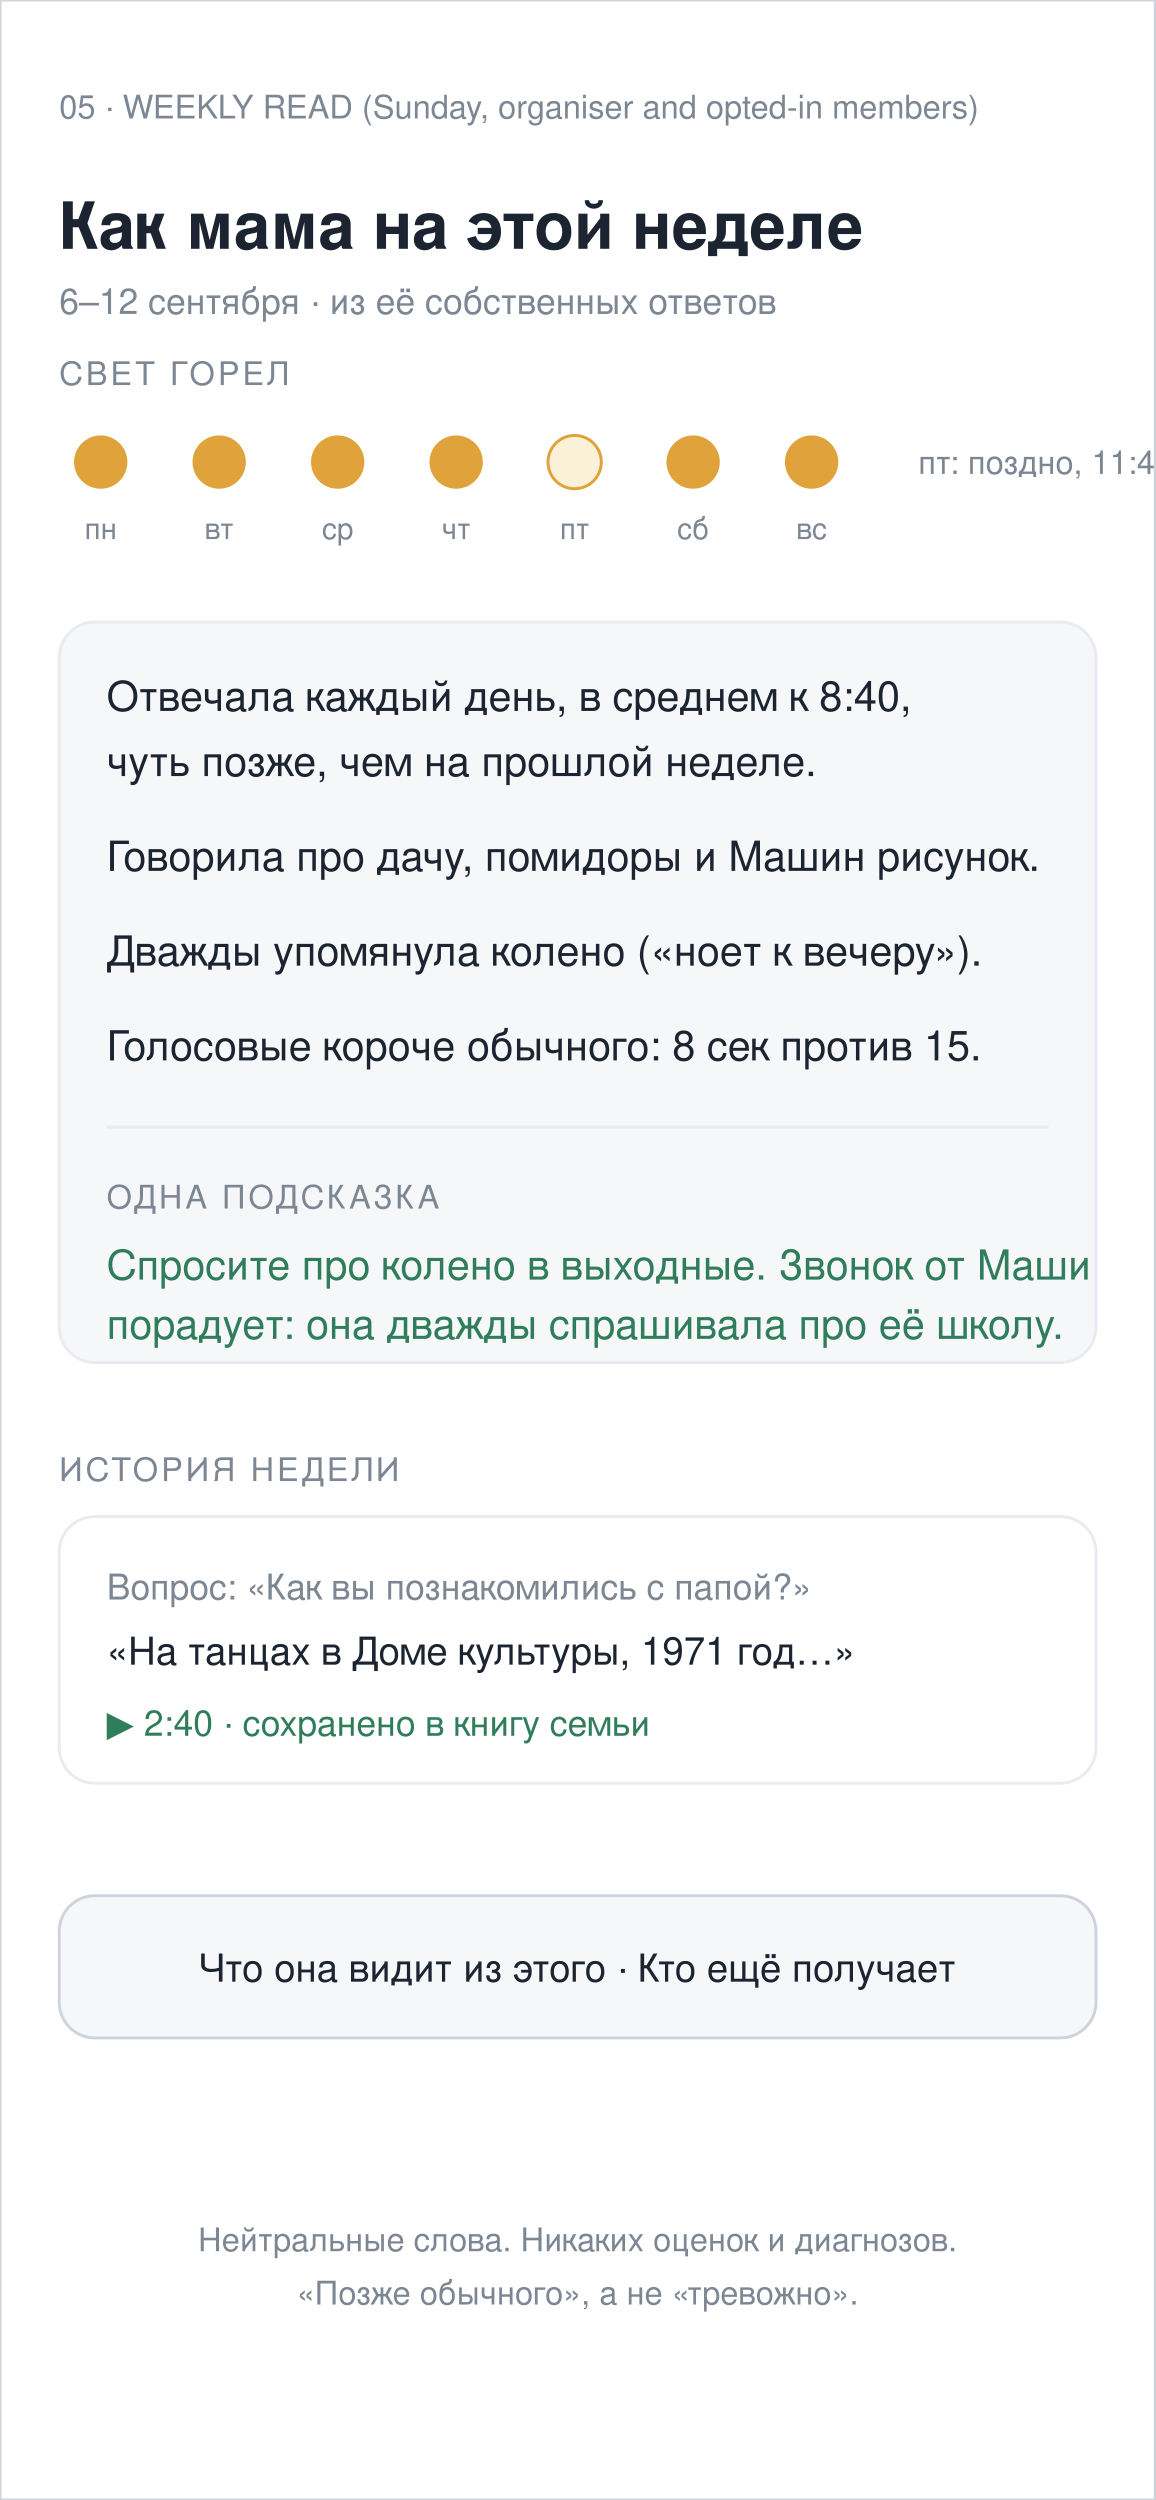
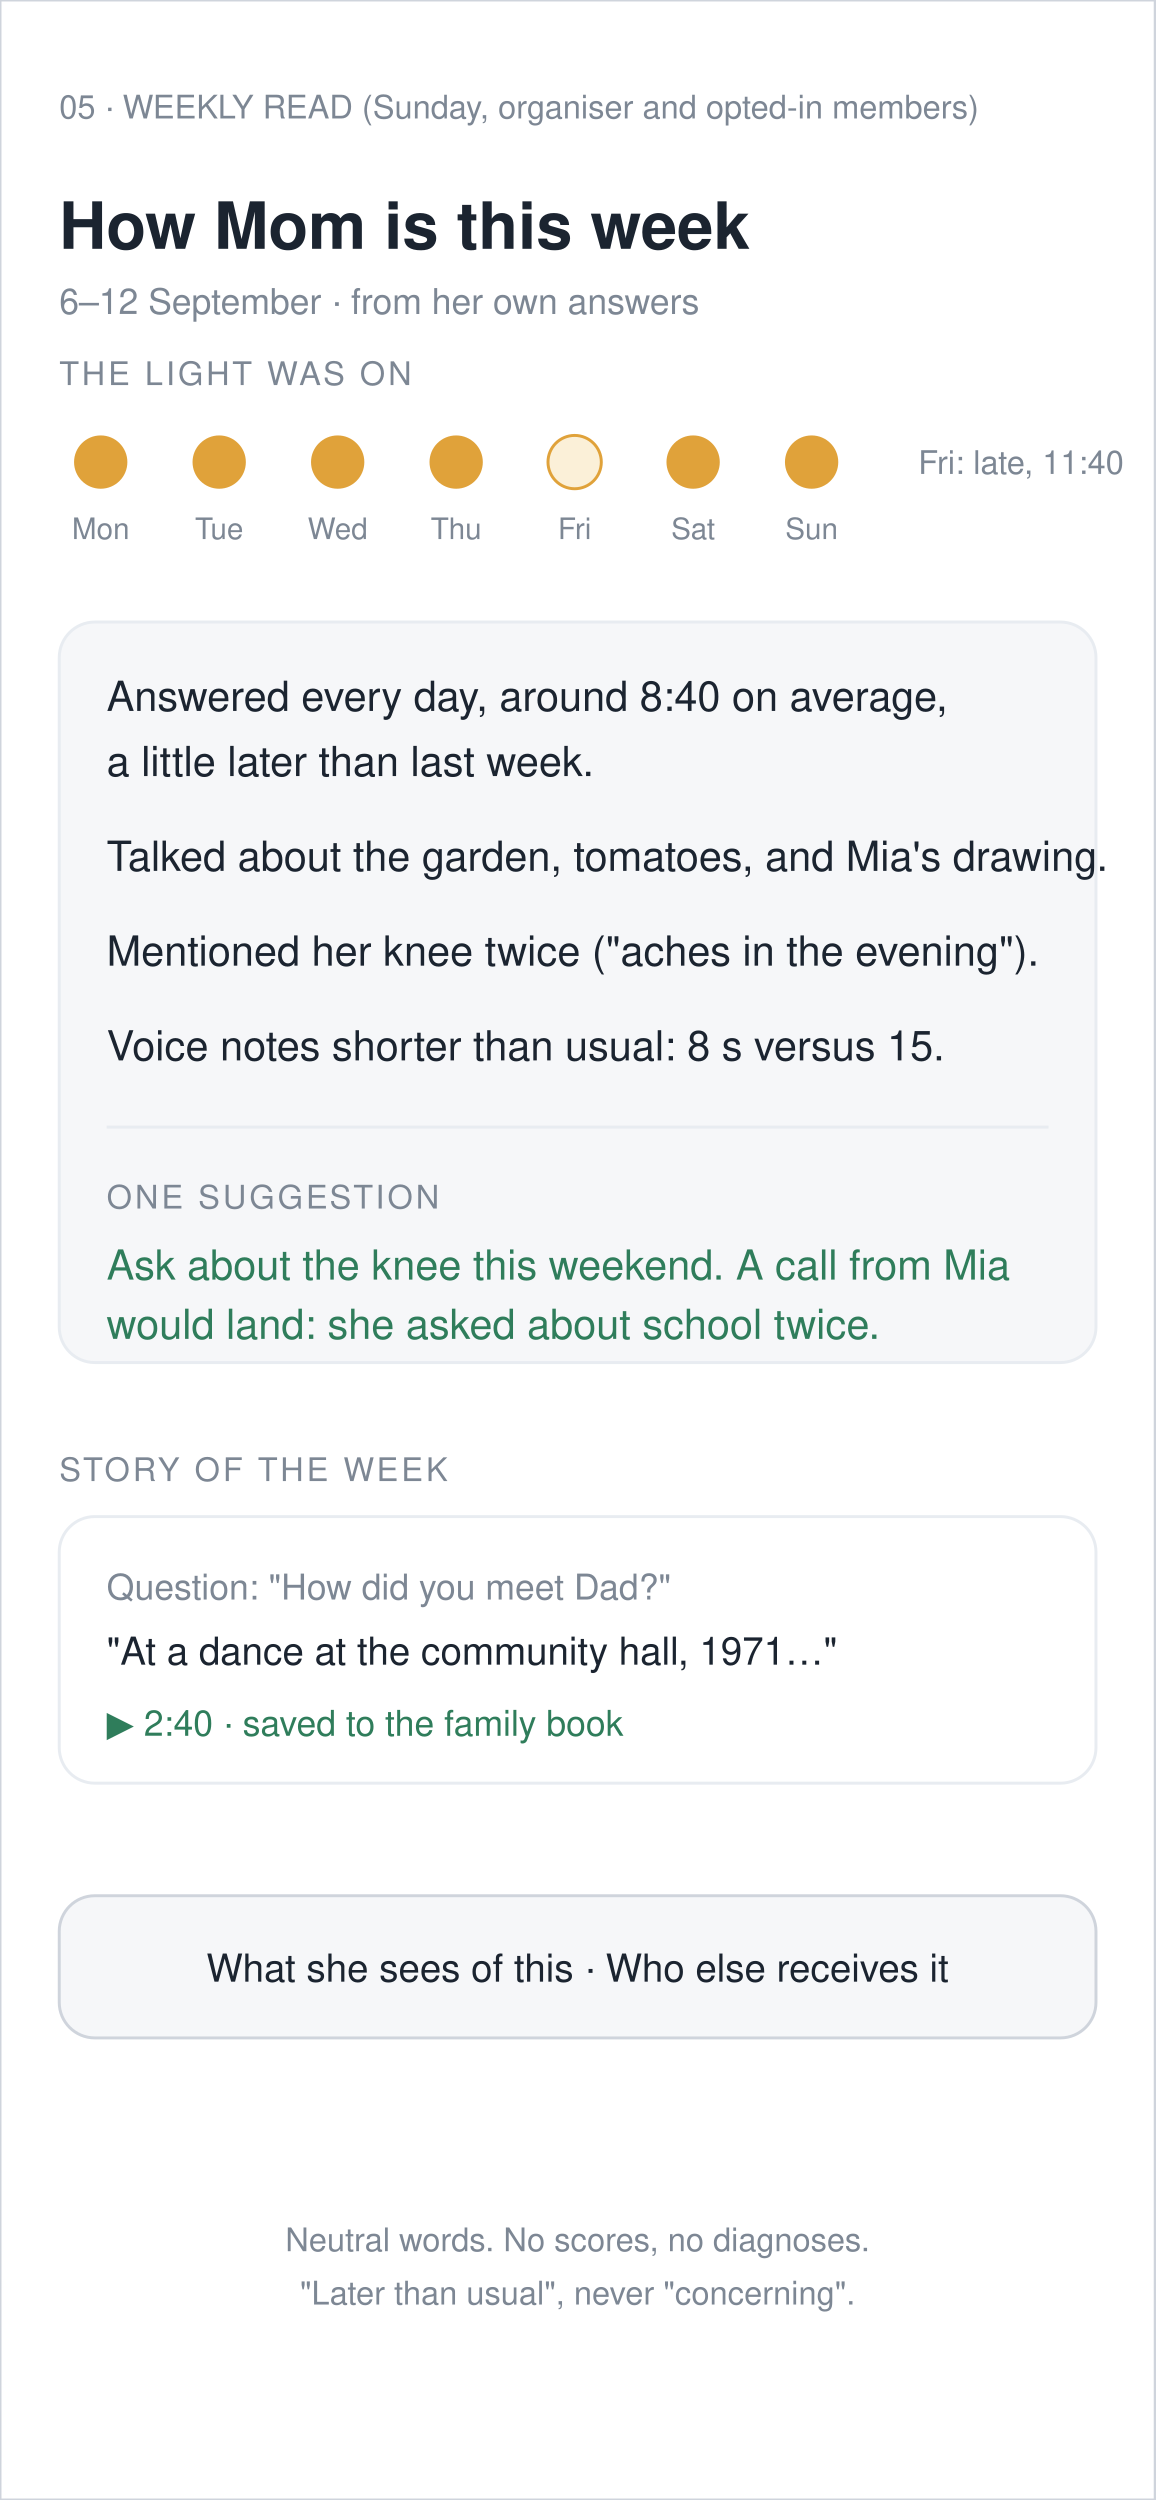
<svg xmlns="http://www.w3.org/2000/svg" width="390" height="844" viewBox="0 0 390 844" font-family="Helvetica, Arial, sans-serif">
  <rect width="390" height="844" fill="#ffffff" stroke="#cfd4dc" />
  <text x="20" y="40" font-size="11" fill="#7d8794">05 · WEEKLY READ (Sunday, organiser and opted-in members)</text>
-   <text x="20" y="84" font-size="22" fill="#1b2430" font-weight="600">Как мама на этой неделе</text>
-   <text x="20" y="106" font-size="12" fill="#7d8794">6–12 сентября · из её собственных ответов</text>
+   <text x="20" y="84" font-size="22" fill="#1b2430" font-weight="600">How Mom is this week</text>
+   <text x="20" y="106" font-size="12" fill="#7d8794">6–12 September · from her own answers</text>
  <g transform="translate(20,130)">
-     <text x="0" y="0" font-size="11" fill="#7d8794" letter-spacing="1">СВЕТ ГОРЕЛ</text>
+     <text x="0" y="0" font-size="11" fill="#7d8794" letter-spacing="1">THE LIGHT WAS ON</text>
    <circle cx="14" cy="26" r="9" fill="#e0a23a" />
-     <text x="14" y="52" font-size="10" text-anchor="middle" fill="#7d8794">пн</text>
+     <text x="14" y="52" font-size="10" text-anchor="middle" fill="#7d8794">Mon</text>
    <circle cx="54" cy="26" r="9" fill="#e0a23a" />
-     <text x="54" y="52" font-size="10" text-anchor="middle" fill="#7d8794">вт</text>
+     <text x="54" y="52" font-size="10" text-anchor="middle" fill="#7d8794">Tue</text>
    <circle cx="94" cy="26" r="9" fill="#e0a23a" />
-     <text x="94" y="52" font-size="10" text-anchor="middle" fill="#7d8794">ср</text>
+     <text x="94" y="52" font-size="10" text-anchor="middle" fill="#7d8794">Wed</text>
    <circle cx="134" cy="26" r="9" fill="#e0a23a" />
-     <text x="134" y="52" font-size="10" text-anchor="middle" fill="#7d8794">чт</text>
+     <text x="134" y="52" font-size="10" text-anchor="middle" fill="#7d8794">Thu</text>
    <circle cx="174" cy="26" r="9" fill="#fbf0d8" stroke="#e0a23a" />
-     <text x="174" y="52" font-size="10" text-anchor="middle" fill="#7d8794">пт</text>
+     <text x="174" y="52" font-size="10" text-anchor="middle" fill="#7d8794">Fri</text>
    <circle cx="214" cy="26" r="9" fill="#e0a23a" />
-     <text x="214" y="52" font-size="10" text-anchor="middle" fill="#7d8794">сб</text>
+     <text x="214" y="52" font-size="10" text-anchor="middle" fill="#7d8794">Sat</text>
    <circle cx="254" cy="26" r="9" fill="#e0a23a" />
-     <text x="254" y="52" font-size="10" text-anchor="middle" fill="#7d8794">вс</text>
-     <text x="290" y="30" font-size="11" fill="#7d8794">пт: поздно, 11:40</text>
+     <text x="254" y="52" font-size="10" text-anchor="middle" fill="#7d8794">Sun</text>
+     <text x="290" y="30" font-size="11" fill="#7d8794">Fri: late, 11:40</text>
  </g>
  <rect x="20" y="210" width="350" height="250" rx="12" fill="#f6f7f9" stroke="#e8ecf1" />
-   <text x="36" y="240" font-size="14" fill="#1b2430">Отвечала каждый день, в среднем к 8:40,</text>
-   <text x="36" y="262" font-size="14" fill="#1b2430">чуть позже, чем на прошлой неделе.</text>
-   <text x="36" y="294" font-size="14" fill="#1b2430">Говорила про дачу, помидоры и Машин рисунок.</text>
-   <text x="36" y="326" font-size="14" fill="#1b2430">Дважды упомянула колено («ноет к вечеру»).</text>
-   <text x="36" y="358" font-size="14" fill="#1b2430">Голосовые короче обычного: 8 сек против 15.</text>
+   <text x="36" y="240" font-size="14" fill="#1b2430">Answered every day, around 8:40 on average,</text>
+   <text x="36" y="262" font-size="14" fill="#1b2430">a little later than last week.</text>
+   <text x="36" y="294" font-size="14" fill="#1b2430">Talked about the garden, tomatoes, and Mia's drawing.</text>
+   <text x="36" y="326" font-size="14" fill="#1b2430">Mentioned her knee twice ("aches in the evening").</text>
+   <text x="36" y="358" font-size="14" fill="#1b2430">Voice notes shorter than usual: 8 s versus 15.</text>
  <rect x="36" y="380" width="318" height="1" fill="#e8ecf1" />
-   <text x="36" y="408" font-size="11" fill="#7d8794" letter-spacing="1">ОДНА ПОДСКАЗКА</text>
-   <text x="36" y="432" font-size="14" fill="#2f7d5b">Спросите про колено в выходные. Звонок от Маши</text>
-   <text x="36" y="452" font-size="14" fill="#2f7d5b">порадует: она дважды спрашивала про её школу.</text>
-   <text x="20" y="500" font-size="11" fill="#7d8794" letter-spacing="1">ИСТОРИЯ НЕДЕЛИ</text>
+   <text x="36" y="408" font-size="11" fill="#7d8794" letter-spacing="1">ONE SUGGESTION</text>
+   <text x="36" y="432" font-size="14" fill="#2f7d5b">Ask about the knee this weekend. A call from Mia</text>
+   <text x="36" y="452" font-size="14" fill="#2f7d5b">would land: she asked about school twice.</text>
+   <text x="20" y="500" font-size="11" fill="#7d8794" letter-spacing="1">STORY OF THE WEEK</text>
  <rect x="20" y="512" width="350" height="90" rx="12" fill="#ffffff" stroke="#e8ecf1" />
-   <text x="36" y="540" font-size="12" fill="#7d8794">Вопрос: «Как вы познакомились с папой?»</text>
-   <text x="36" y="562" font-size="13" fill="#1b2430">«На танцах в Доме культуры, 1971 год…»</text>
-   <text x="36" y="586" font-size="12" fill="#2f7d5b">▶ 2:40 · сохранено в книгу семьи</text>
+   <text x="36" y="540" font-size="12" fill="#7d8794">Question: "How did you meet Dad?"</text>
+   <text x="36" y="562" font-size="13" fill="#1b2430">"At a dance at the community hall, 1971…"</text>
+   <text x="36" y="586" font-size="12" fill="#2f7d5b">▶ 2:40 · saved to the family book</text>
  <rect x="20" y="640" width="350" height="48" rx="12" fill="#f6f7f9" stroke="#cfd4dc" />
-   <text x="195" y="669" font-size="13" text-anchor="middle" fill="#1b2430">Что она видит из этого · Кто ещё получает</text>
-   <text x="195" y="760" font-size="11" text-anchor="middle" fill="#7d8794">Нейтральные слова. Никаких оценок и диагнозов.</text>
-   <text x="195" y="778" font-size="11" text-anchor="middle" fill="#7d8794">«Позже обычного», а не «тревожно».</text>
+   <text x="195" y="669" font-size="13" text-anchor="middle" fill="#1b2430">What she sees of this · Who else receives it</text>
+   <text x="195" y="760" font-size="11" text-anchor="middle" fill="#7d8794">Neutral words. No scores, no diagnoses.</text>
+   <text x="195" y="778" font-size="11" text-anchor="middle" fill="#7d8794">"Later than usual", never "concerning".</text>
</svg>
